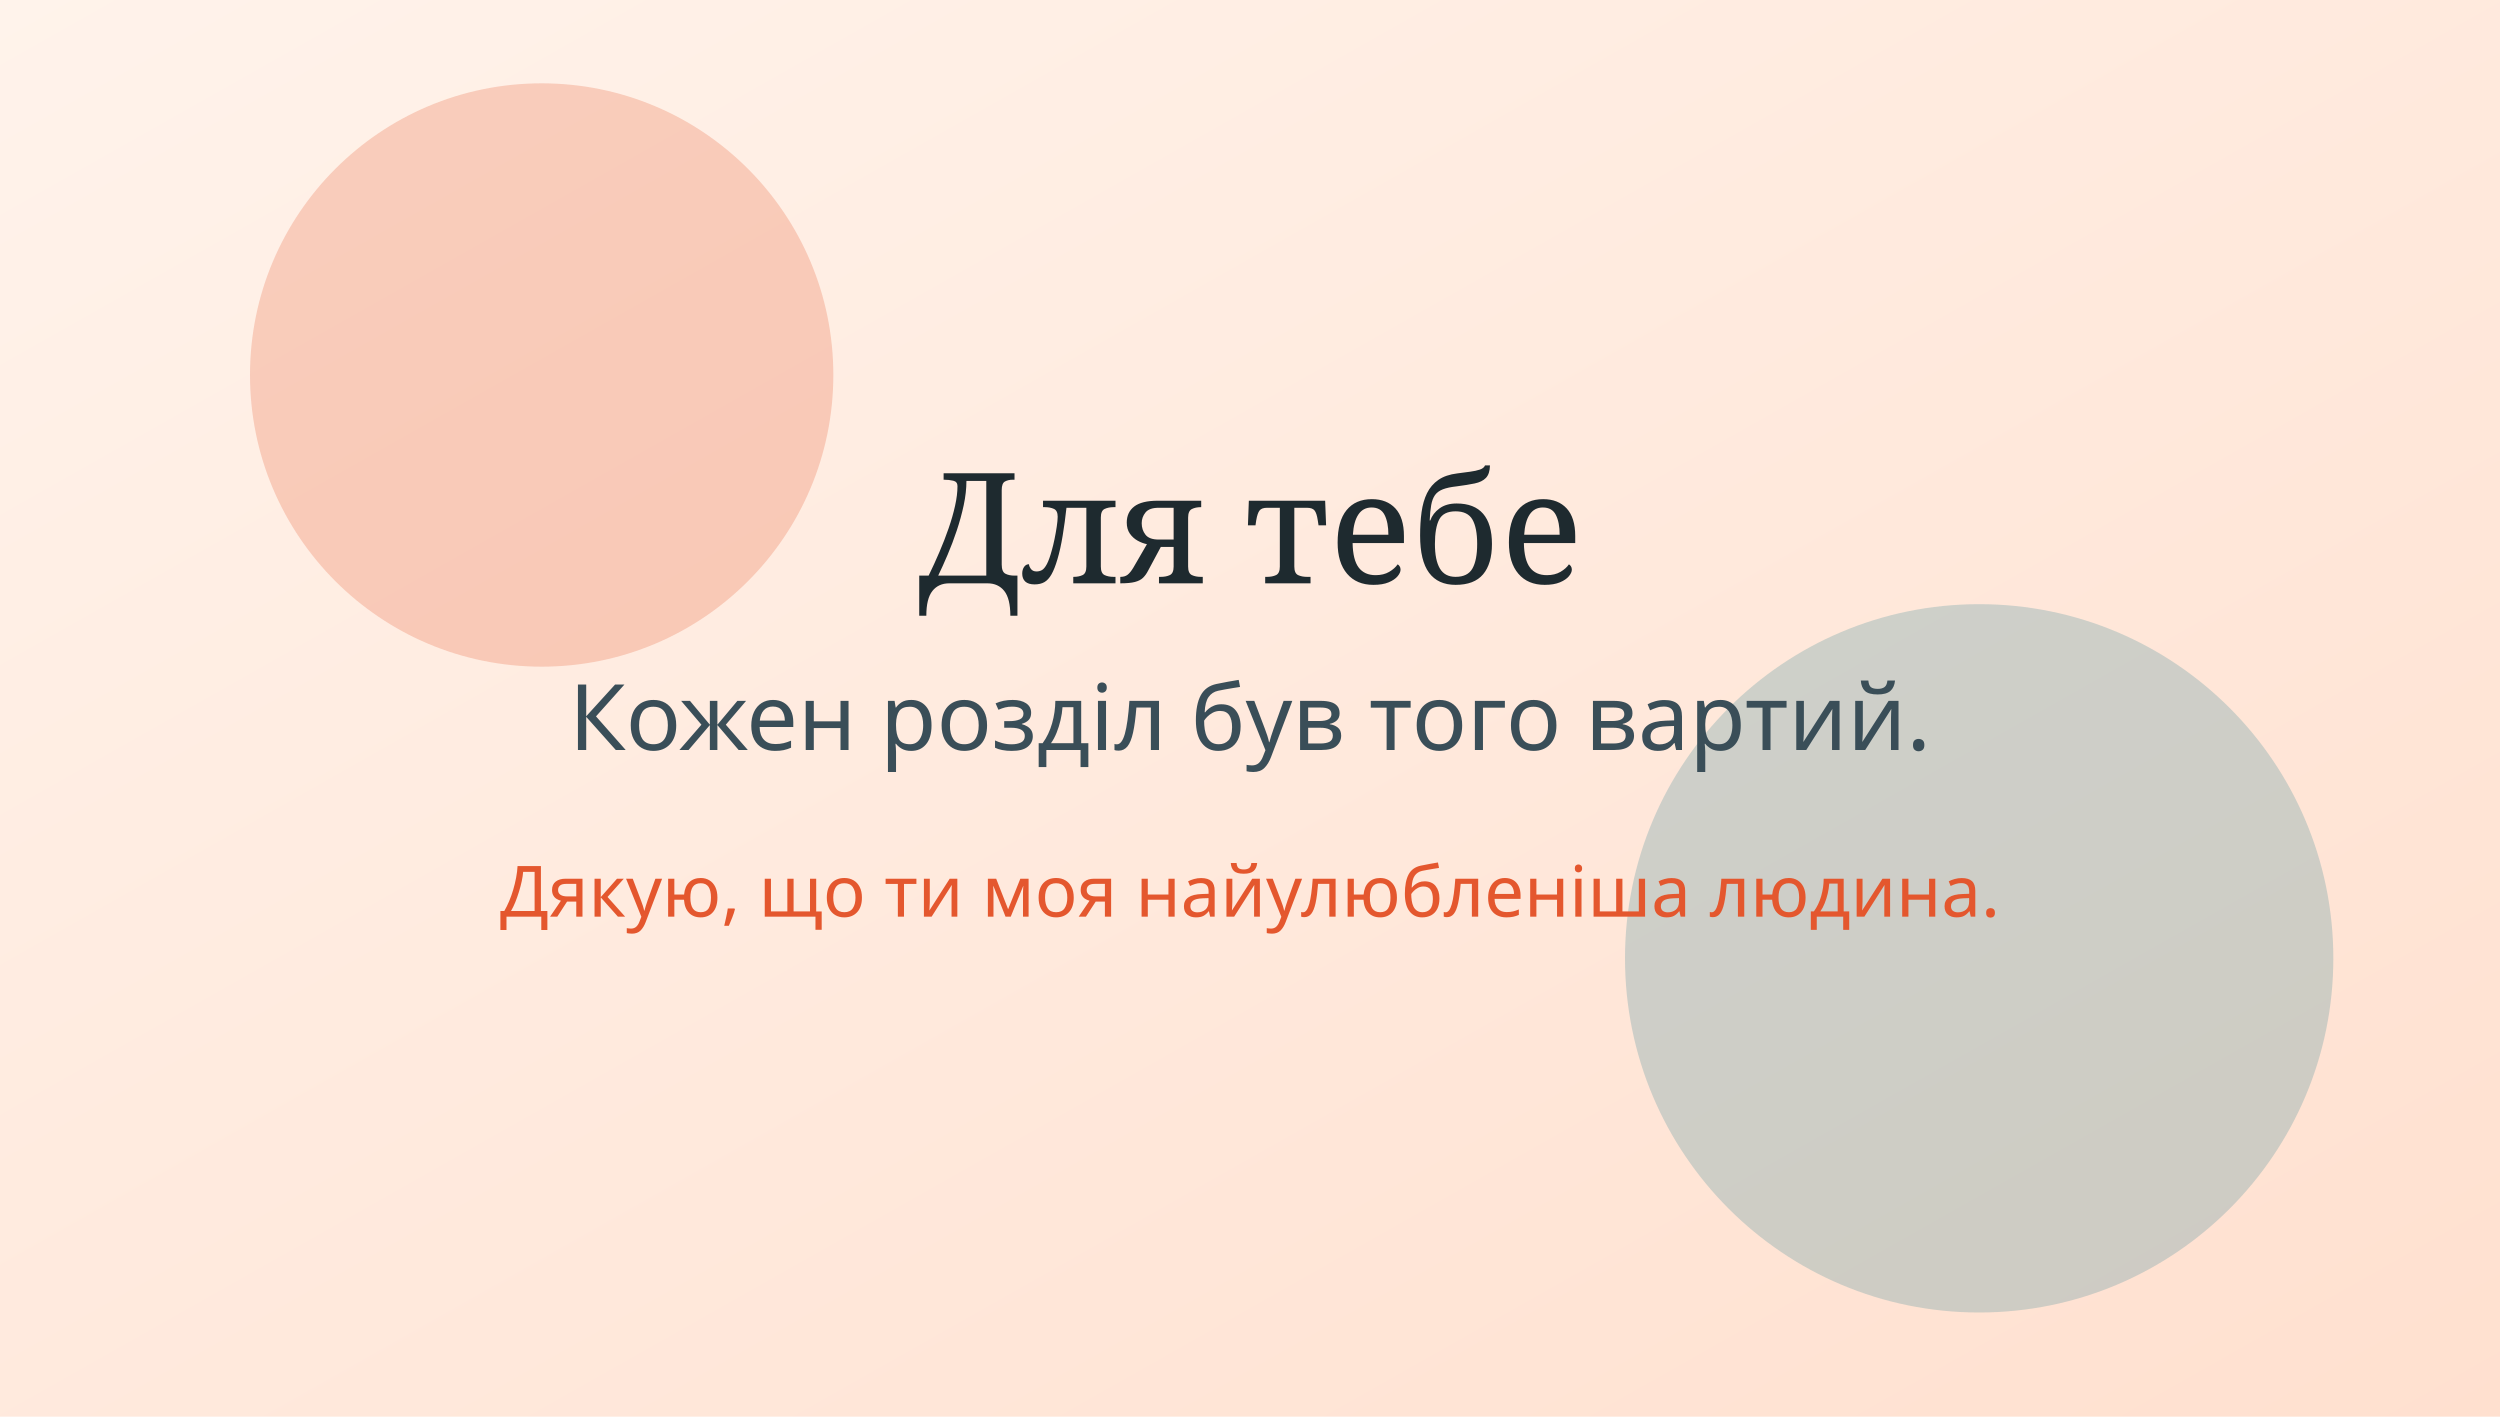
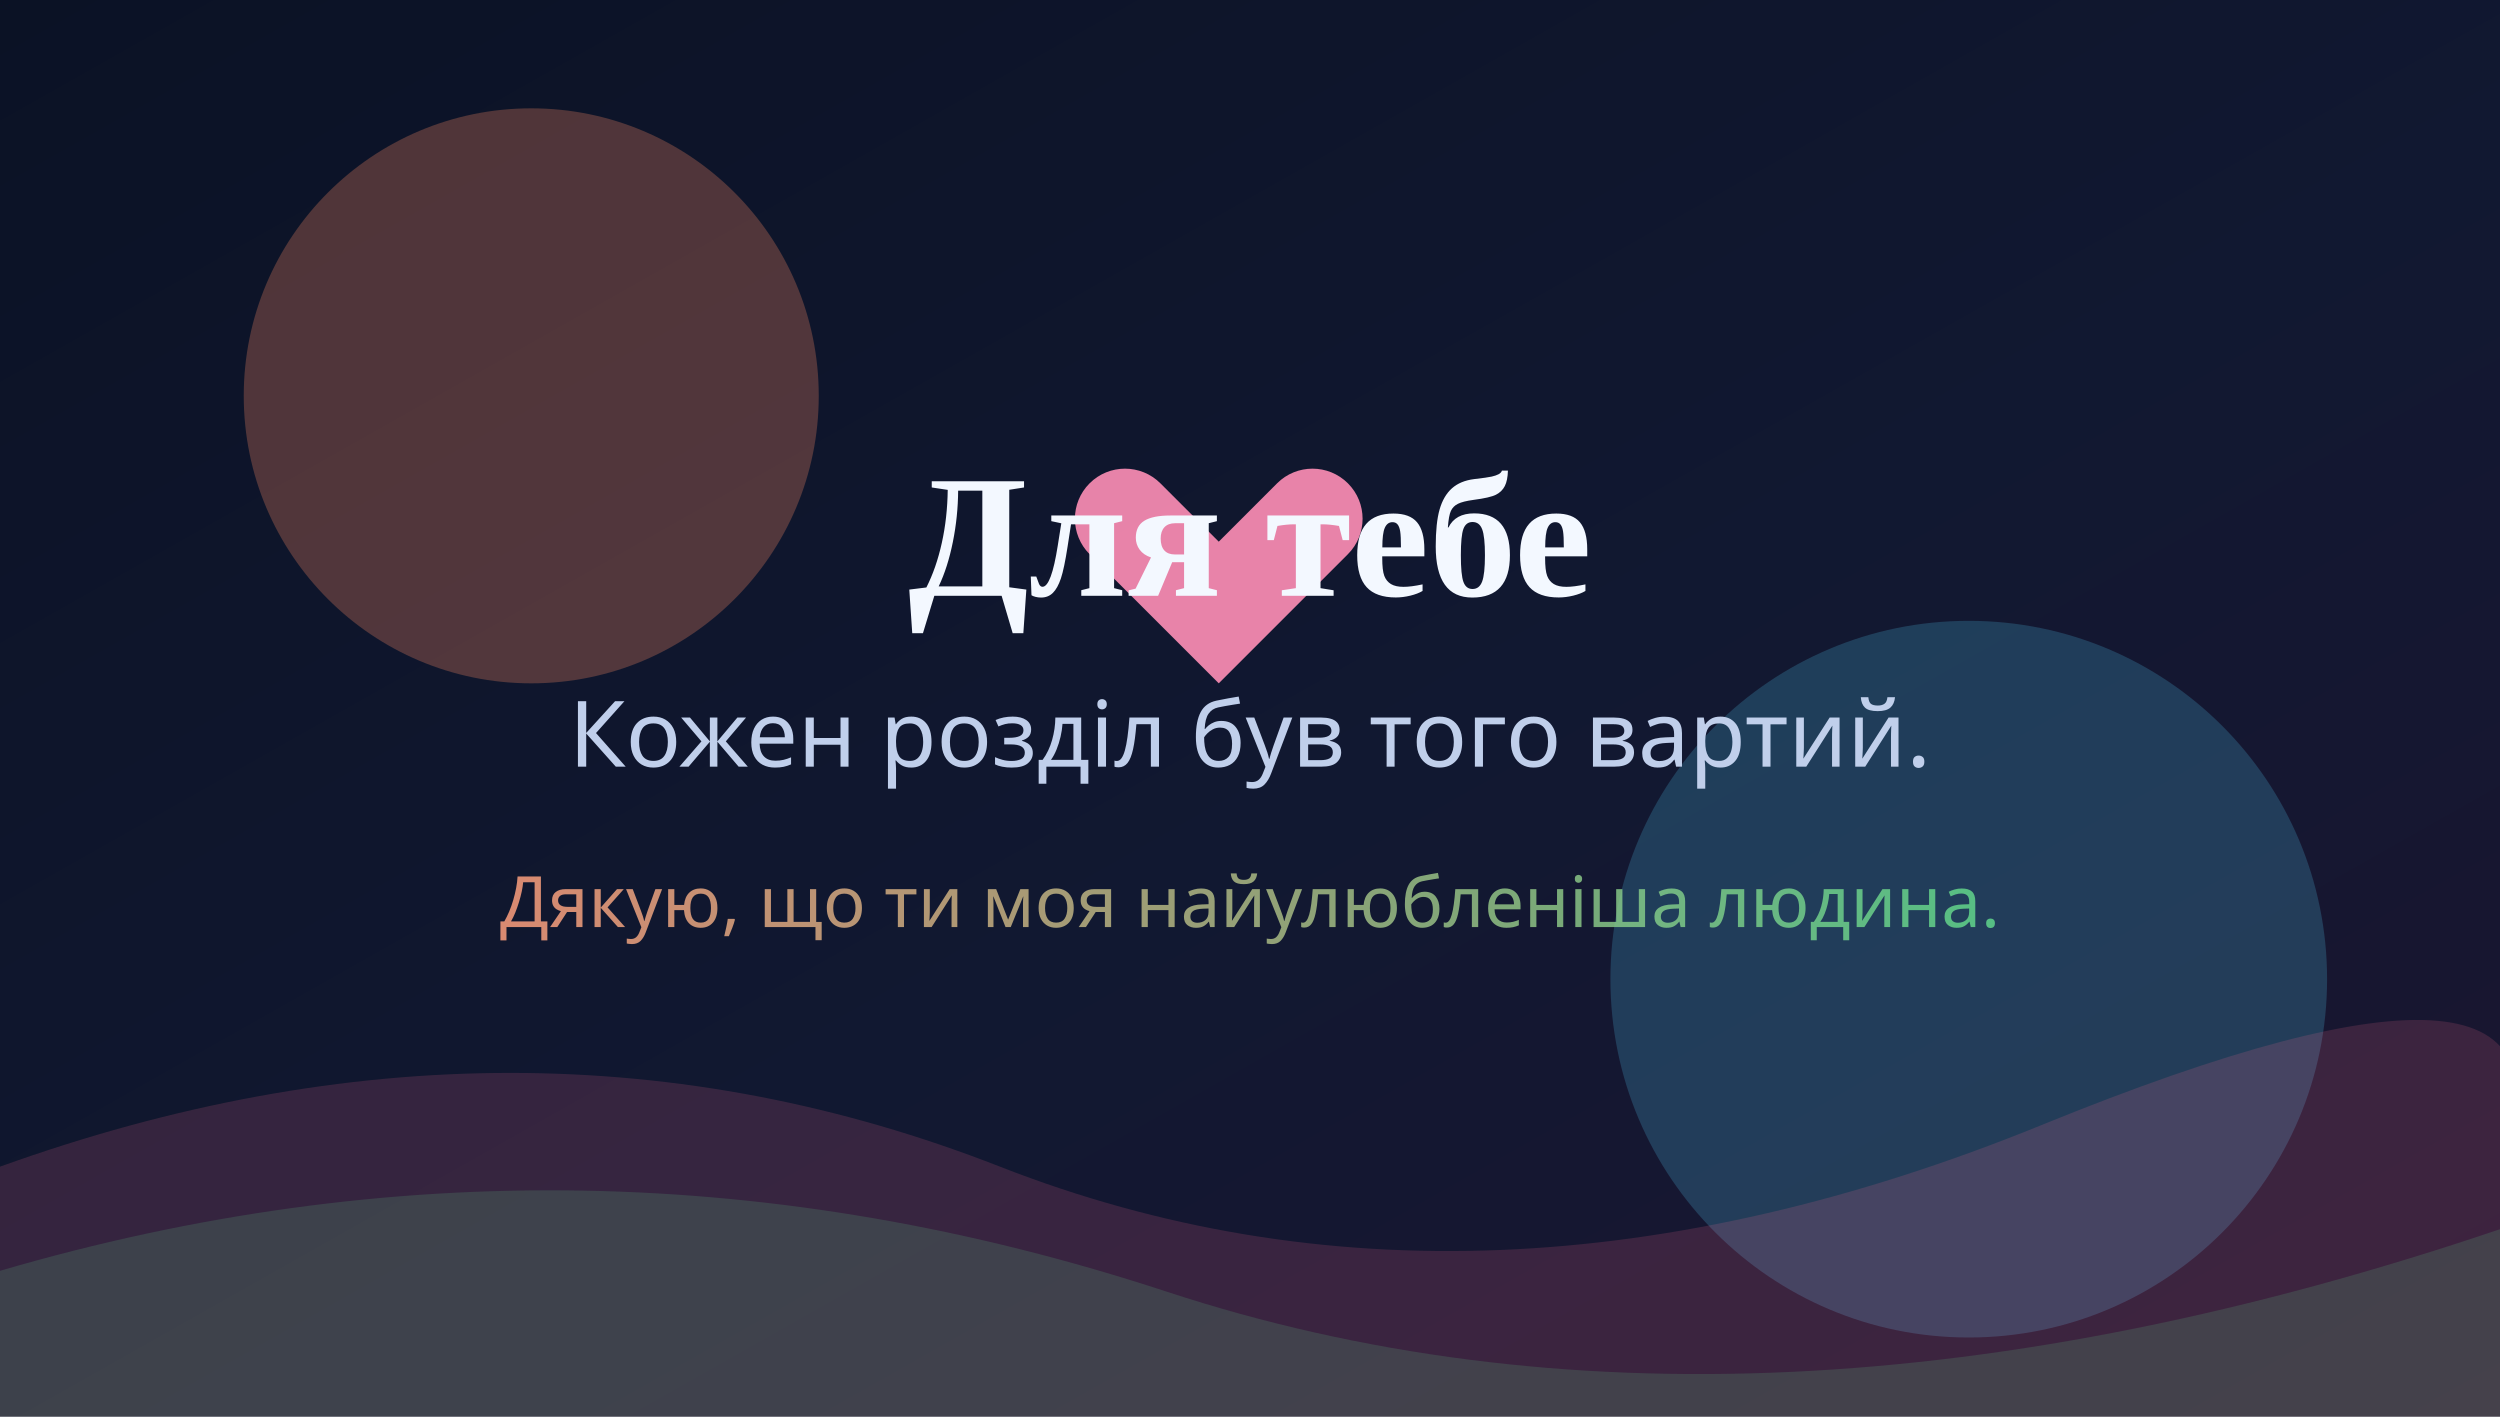
<svg xmlns="http://www.w3.org/2000/svg" viewBox="0 0 1200 680" role="img" aria-label="Фінальне розкриття">
  <defs>
-     <linearGradient id="g6" x1="0" y1="0" x2="1" y2="1">
-       <stop offset="0%" stop-color="#fff3eb" />
-       <stop offset="100%" stop-color="#ffe0cf" />
+     <linearGradient id="bg6" x1="0" y1="0" x2="1" y2="1">
+       <stop offset="0%" stop-color="#0b1225" />
+       <stop offset="55%" stop-color="#111831" />
+       <stop offset="100%" stop-color="#1b1530" />
+     </linearGradient>
+     <linearGradient id="shine6" x1="0" y1="0" x2="1" y2="0">
+       <stop offset="0%" stop-color="#ff9f7e" stop-opacity="0.84" />
+       <stop offset="100%" stop-color="#63df8e" stop-opacity="0.8" />
    </linearGradient>
  </defs>
-   <rect width="1200" height="680" fill="url(#g6)" />
-   <circle cx="260" cy="180" r="140" fill="#e4572e" opacity="0.24" />
-   <circle cx="950" cy="460" r="170" fill="#1f7a8c" opacity="0.22" />
-   <text x="600" y="280" text-anchor="middle" font-size="74" font-family="Georgia, serif" fill="#1e2a2f">Для тебе</text>
-   <text x="600" y="360" text-anchor="middle" font-size="44" font-family="Verdana, sans-serif" fill="#3a4e58">Кожен розділ був того вартий.</text>
-   <text x="600" y="440" text-anchor="middle" font-size="34" font-family="Verdana, sans-serif" fill="#e4572e">Дякую, що ти моя найулюбленіша людина.</text>
+   <rect width="1200" height="680" fill="url(#bg6)" />
+   <circle cx="255" cy="190" r="138" fill="#ff8d63" opacity="0.28" />
+   <circle cx="945" cy="470" r="172" fill="#57d5ff" opacity="0.2" />
+   <path d="M0 560 Q 250 470 480 560 T 980 540 T 1200 560 V680 H0 Z" fill="#ff6d90" opacity="0.16" />
+   <path d="M0 610 Q 280 528 560 620 T 1200 590 V680 H0 Z" fill="#63df8e" opacity="0.16" />
+   <path d="M585 260 l28 -28 a24 24 0 0 1 34 34 l-62 62 l-62 -62 a24 24 0 1 1 34 -34z" fill="#ff8fb6" opacity="0.9" />
+   <text x="600" y="286" text-anchor="middle" font-size="84" font-family="Exo 2, Segoe UI, sans-serif" font-weight="700" fill="#f3f8ff">Для тебе</text>
+   <text x="600" y="368" text-anchor="middle" font-size="44" font-family="Manrope, Segoe UI, sans-serif" fill="#c0cfeb">Кожен розділ був того вартий.</text>
+   <text x="600" y="445" text-anchor="middle" font-size="34" font-family="Manrope, Segoe UI, sans-serif" fill="url(#shine6)">Дякую, що ти моя найулюбленіша людина.</text>
</svg>
